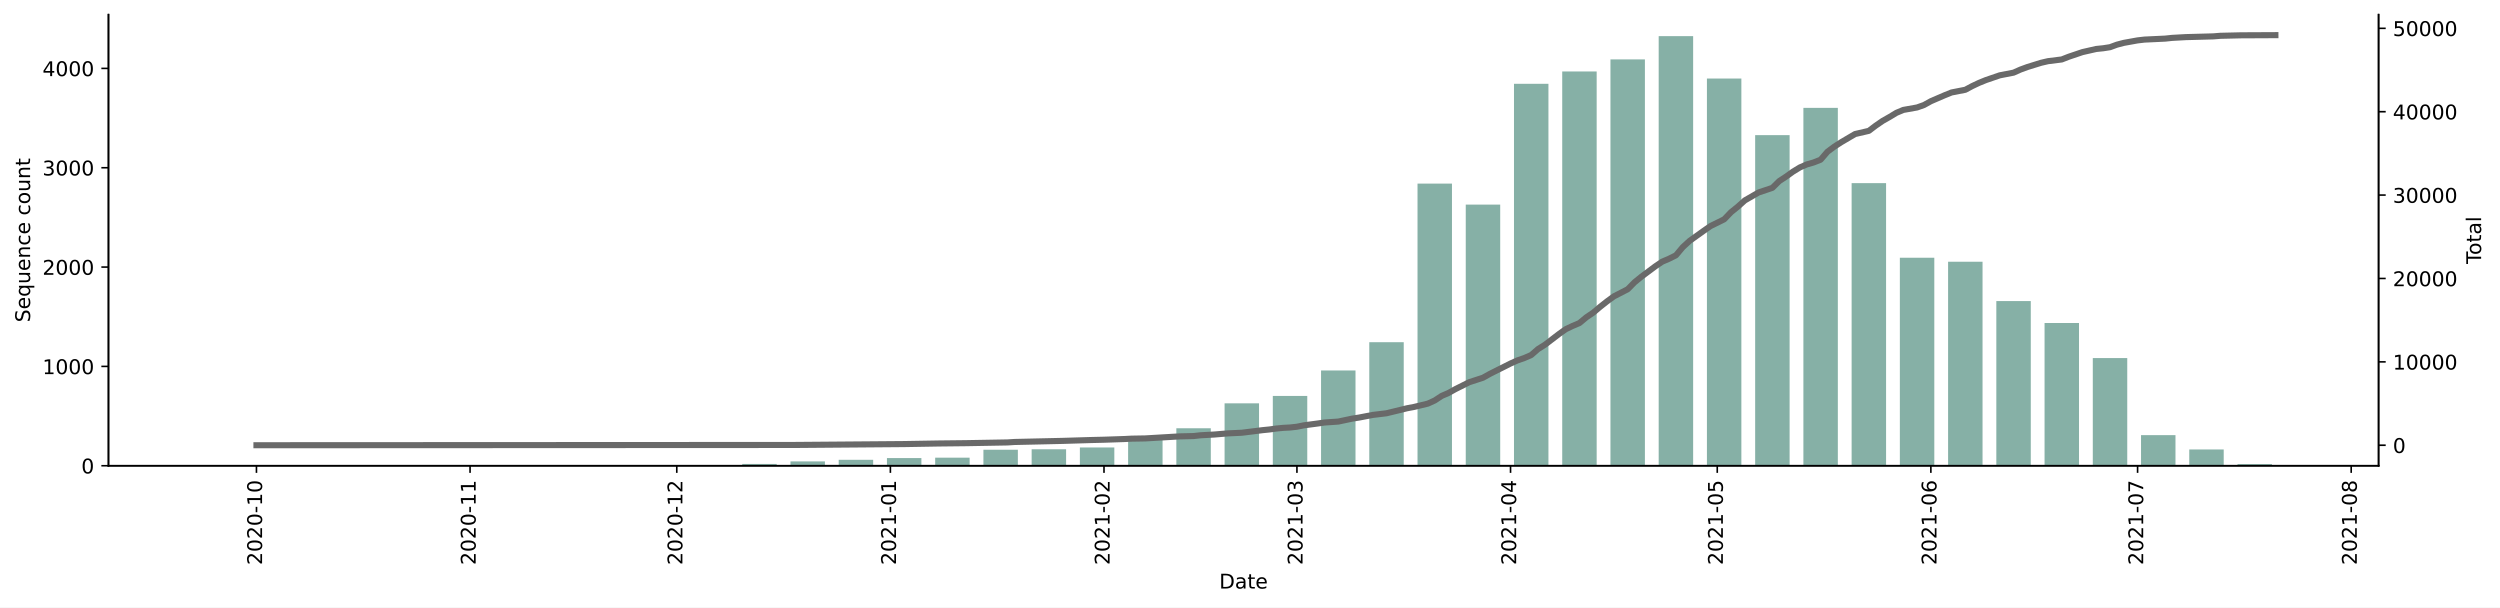
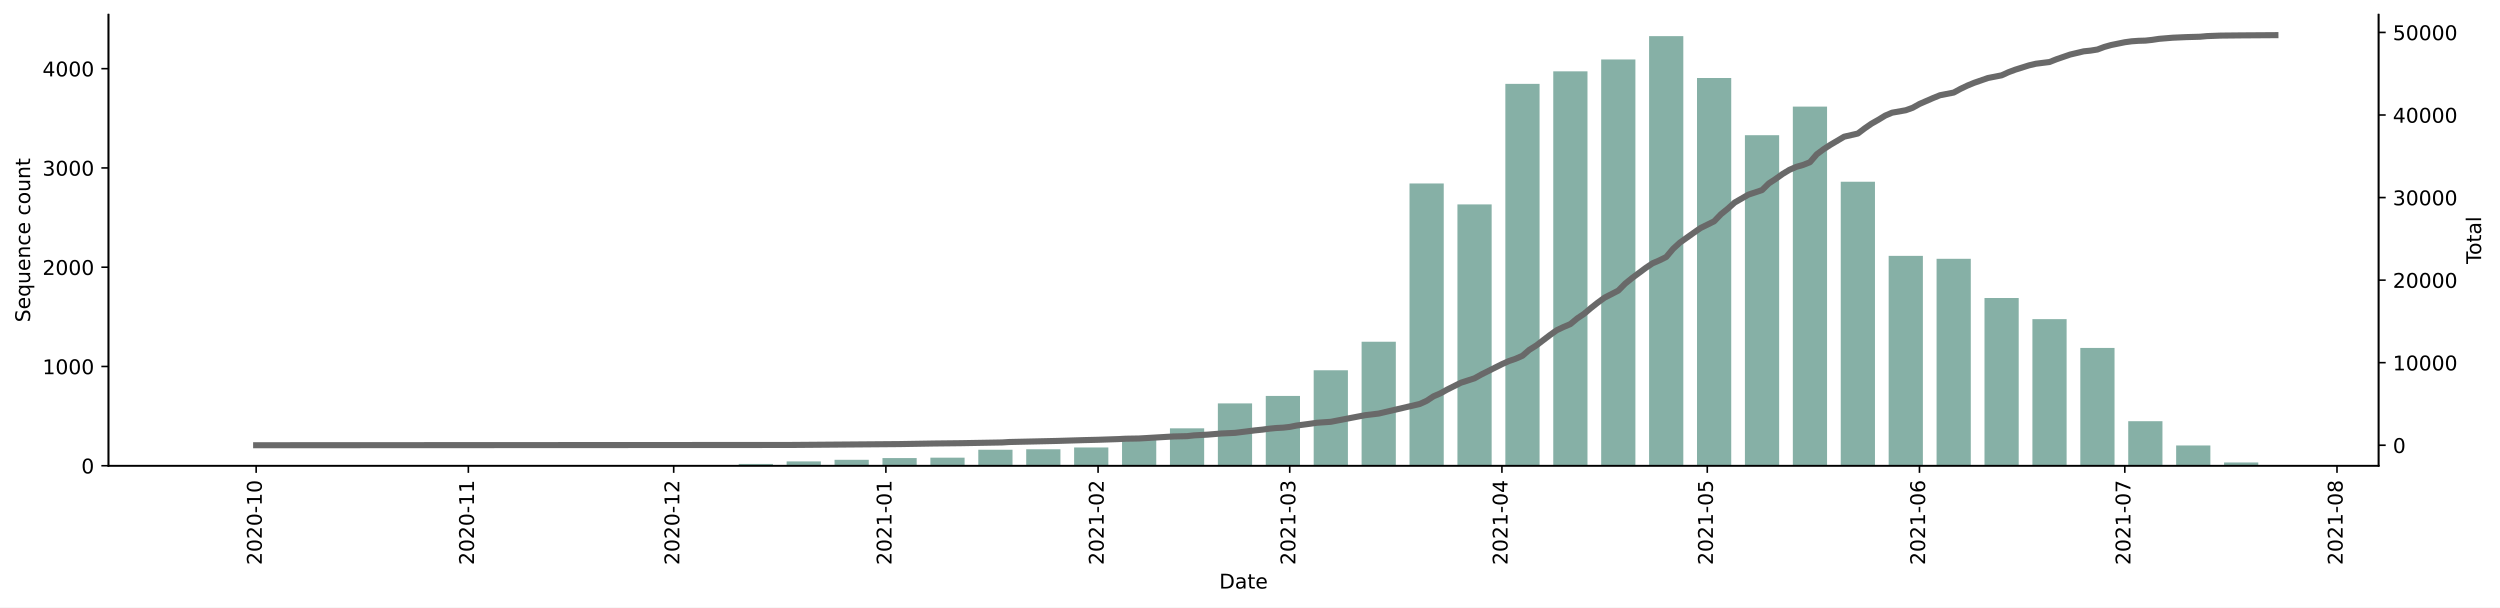
<svg xmlns="http://www.w3.org/2000/svg" xmlns:xlink="http://www.w3.org/1999/xlink" height="298.621pt" version="1.1" viewBox="0 0 1229.019 298.621" width="1229.019pt">
  <defs>
    <style type="text/css">*{stroke-linecap:butt;stroke-linejoin:round;}</style>
  </defs>
  <g id="figure_1">
    <g id="patch_1">
      <path d="M 0 298.621  L 1229.019 298.621  L 1229.019 0  L 0 0  z " style="fill:#ffffff;" />
    </g>
    <g id="axes_1">
      <g id="patch_2">
        <path d="M 53.328 228.96  L 1169.328 228.96  L 1169.328 7.2  L 53.328 7.2  z " style="fill:#ffffff;" />
      </g>
      <g id="patch_3">
-         <path clip-path="url(#p0f9d64825a)" d="M 104.055 228.96  L 120.993 228.96  L 120.993 228.911  L 104.055 228.911  z " style="fill:#86b0a6;" />
+         <path clip-path="url(#p7d9b473096)" d="M 104.055 228.96  L 120.88 228.96  L 120.88 228.911  L 104.055 228.911  z " style="fill:#86b0a6;" />
      </g>
      <g id="patch_4">
-         <path clip-path="url(#p0f9d64825a)" d="M 198.904 228.96  L 215.842 228.96  L 215.842 228.862  L 198.904 228.862  z " style="fill:#86b0a6;" />
+         <path clip-path="url(#p7d9b473096)" d="M 198.275 228.96  L 215.1 228.96  L 215.1 228.862  L 198.275 228.862  z " style="fill:#86b0a6;" />
      </g>
      <g id="patch_5">
-         <path clip-path="url(#p0f9d64825a)" d="M 222.617 228.96  L 239.554 228.96  L 239.554 228.911  L 222.617 228.911  z " style="fill:#86b0a6;" />
+         <path clip-path="url(#p7d9b473096)" d="M 221.83 228.96  L 238.655 228.96  L 238.655 228.911  L 221.83 228.911  z " style="fill:#86b0a6;" />
      </g>
      <g id="patch_6">
-         <path clip-path="url(#p0f9d64825a)" d="M 270.041 228.96  L 286.978 228.96  L 286.978 228.814  L 270.041 228.814  z " style="fill:#86b0a6;" />
+         <path clip-path="url(#p7d9b473096)" d="M 268.94 228.96  L 285.765 228.96  L 285.765 228.814  L 268.94 228.814  z " style="fill:#86b0a6;" />
      </g>
      <g id="patch_7">
-         <path clip-path="url(#p0f9d64825a)" d="M 293.753 228.96  L 310.691 228.96  L 310.691 228.911  L 293.753 228.911  z " style="fill:#86b0a6;" />
+         <path clip-path="url(#p7d9b473096)" d="M 292.495 228.96  L 309.32 228.96  L 309.32 228.911  L 292.495 228.911  z " style="fill:#86b0a6;" />
      </g>
      <g id="patch_8">
-         <path clip-path="url(#p0f9d64825a)" d="M 317.466 228.96  L 334.403 228.96  L 334.403 228.765  L 317.466 228.765  z " style="fill:#86b0a6;" />
+         <path clip-path="url(#p7d9b473096)" d="M 316.05 228.96  L 332.875 228.96  L 332.875 228.765  L 316.05 228.765  z " style="fill:#86b0a6;" />
      </g>
      <g id="patch_9">
-         <path clip-path="url(#p0f9d64825a)" d="M 341.178 228.96  L 358.115 228.96  L 358.115 228.814  L 341.178 228.814  z " style="fill:#86b0a6;" />
+         <path clip-path="url(#p7d9b473096)" d="M 339.605 228.96  L 356.43 228.96  L 356.43 228.814  L 339.605 228.814  z " style="fill:#86b0a6;" />
      </g>
      <g id="patch_10">
-         <path clip-path="url(#p0f9d64825a)" d="M 364.89 228.96  L 381.827 228.96  L 381.827 228.081  L 364.89 228.081  z " style="fill:#86b0a6;" />
+         <path clip-path="url(#p7d9b473096)" d="M 363.16 228.96  L 379.985 228.96  L 379.985 228.082  L 363.16 228.082  z " style="fill:#86b0a6;" />
      </g>
      <g id="patch_11">
-         <path clip-path="url(#p0f9d64825a)" d="M 388.602 228.96  L 405.54 228.96  L 405.54 226.811  L 388.602 226.811  z " style="fill:#86b0a6;" />
+         <path clip-path="url(#p7d9b473096)" d="M 386.715 228.96  L 403.54 228.96  L 403.54 226.813  L 386.715 226.813  z " style="fill:#86b0a6;" />
      </g>
      <g id="patch_12">
-         <path clip-path="url(#p0f9d64825a)" d="M 412.315 228.96  L 429.252 228.96  L 429.252 226.03  L 412.315 226.03  z " style="fill:#86b0a6;" />
+         <path clip-path="url(#p7d9b473096)" d="M 410.27 228.96  L 427.095 228.96  L 427.095 226.032  L 410.27 226.032  z " style="fill:#86b0a6;" />
      </g>
      <g id="patch_13">
-         <path clip-path="url(#p0f9d64825a)" d="M 436.027 228.96  L 452.964 228.96  L 452.964 225.2  L 436.027 225.2  z " style="fill:#86b0a6;" />
+         <path clip-path="url(#p7d9b473096)" d="M 433.825 228.96  L 450.65 228.96  L 450.65 225.203  L 433.825 225.203  z " style="fill:#86b0a6;" />
      </g>
      <g id="patch_14">
-         <path clip-path="url(#p0f9d64825a)" d="M 459.739 228.96  L 476.676 228.96  L 476.676 225.005  L 459.739 225.005  z " style="fill:#86b0a6;" />
+         <path clip-path="url(#p7d9b473096)" d="M 457.38 228.96  L 474.205 228.96  L 474.205 225.007  L 457.38 225.007  z " style="fill:#86b0a6;" />
      </g>
      <g id="patch_15">
-         <path clip-path="url(#p0f9d64825a)" d="M 483.451 228.96  L 500.389 228.96  L 500.389 221.098  L 483.451 221.098  z " style="fill:#86b0a6;" />
+         <path clip-path="url(#p7d9b473096)" d="M 480.935 228.96  L 497.76 228.96  L 497.76 221.103  L 480.935 221.103  z " style="fill:#86b0a6;" />
      </g>
      <g id="patch_16">
-         <path clip-path="url(#p0f9d64825a)" d="M 507.164 228.96  L 524.101 228.96  L 524.101 220.854  L 507.164 220.854  z " style="fill:#86b0a6;" />
+         <path clip-path="url(#p7d9b473096)" d="M 504.49 228.96  L 521.315 228.96  L 521.315 220.859  L 504.49 220.859  z " style="fill:#86b0a6;" />
      </g>
      <g id="patch_17">
-         <path clip-path="url(#p0f9d64825a)" d="M 530.876 228.96  L 547.813 228.96  L 547.813 219.975  L 530.876 219.975  z " style="fill:#86b0a6;" />
+         <path clip-path="url(#p7d9b473096)" d="M 528.045 228.96  L 544.87 228.96  L 544.87 219.981  L 528.045 219.981  z " style="fill:#86b0a6;" />
      </g>
      <g id="patch_18">
-         <path clip-path="url(#p0f9d64825a)" d="M 554.588 228.96  L 571.525 228.96  L 571.525 215.58  L 554.588 215.58  z " style="fill:#86b0a6;" />
+         <path clip-path="url(#p7d9b473096)" d="M 551.599 228.96  L 568.424 228.96  L 568.424 215.589  L 551.599 215.589  z " style="fill:#86b0a6;" />
      </g>
      <g id="patch_19">
-         <path clip-path="url(#p0f9d64825a)" d="M 578.3 228.96  L 595.238 228.96  L 595.238 210.55  L 578.3 210.55  z " style="fill:#86b0a6;" />
+         <path clip-path="url(#p7d9b473096)" d="M 575.154 228.96  L 591.979 228.96  L 591.979 210.563  L 575.154 210.563  z " style="fill:#86b0a6;" />
      </g>
      <g id="patch_20">
-         <path clip-path="url(#p0f9d64825a)" d="M 602.013 228.96  L 618.95 228.96  L 618.95 198.293  L 602.013 198.293  z " style="fill:#86b0a6;" />
+         <path clip-path="url(#p7d9b473096)" d="M 598.709 228.96  L 615.534 228.96  L 615.534 198.315  L 598.709 198.315  z " style="fill:#86b0a6;" />
      </g>
      <g id="patch_21">
-         <path clip-path="url(#p0f9d64825a)" d="M 625.725 228.96  L 642.662 228.96  L 642.662 194.631  L 625.725 194.631  z " style="fill:#86b0a6;" />
+         <path clip-path="url(#p7d9b473096)" d="M 622.264 228.96  L 639.089 228.96  L 639.089 194.655  L 622.264 194.655  z " style="fill:#86b0a6;" />
      </g>
      <g id="patch_22">
-         <path clip-path="url(#p0f9d64825a)" d="M 649.437 228.96  L 666.374 228.96  L 666.374 182.13  L 649.437 182.13  z " style="fill:#86b0a6;" />
+         <path clip-path="url(#p7d9b473096)" d="M 645.819 228.96  L 662.644 228.96  L 662.644 182.016  L 645.819 182.016  z " style="fill:#86b0a6;" />
      </g>
      <g id="patch_23">
-         <path clip-path="url(#p0f9d64825a)" d="M 673.149 228.96  L 690.087 228.96  L 690.087 168.213  L 673.149 168.213  z " style="fill:#86b0a6;" />
+         <path clip-path="url(#p7d9b473096)" d="M 669.374 228.96  L 686.199 228.96  L 686.199 168.011  L 669.374 168.011  z " style="fill:#86b0a6;" />
      </g>
      <g id="patch_24">
-         <path clip-path="url(#p0f9d64825a)" d="M 696.862 228.96  L 713.799 228.96  L 713.799 90.276  L 696.862 90.276  z " style="fill:#86b0a6;" />
+         <path clip-path="url(#p7d9b473096)" d="M 692.929 228.96  L 709.754 228.96  L 709.754 90.177  L 692.929 90.177  z " style="fill:#86b0a6;" />
      </g>
      <g id="patch_25">
-         <path clip-path="url(#p0f9d64825a)" d="M 720.574 228.96  L 737.511 228.96  L 737.511 100.58  L 720.574 100.58  z " style="fill:#86b0a6;" />
+         <path clip-path="url(#p7d9b473096)" d="M 716.484 228.96  L 733.309 228.96  L 733.309 100.473  L 716.484 100.473  z " style="fill:#86b0a6;" />
      </g>
      <g id="patch_26">
-         <path clip-path="url(#p0f9d64825a)" d="M 744.286 228.96  L 761.223 228.96  L 761.223 41.2  L 744.286 41.2  z " style="fill:#86b0a6;" />
+         <path clip-path="url(#p7d9b473096)" d="M 740.039 228.96  L 756.864 228.96  L 756.864 41.232  L 740.039 41.232  z " style="fill:#86b0a6;" />
      </g>
      <g id="patch_27">
-         <path clip-path="url(#p0f9d64825a)" d="M 767.998 228.96  L 784.936 228.96  L 784.936 35.144  L 767.998 35.144  z " style="fill:#86b0a6;" />
+         <path clip-path="url(#p7d9b473096)" d="M 763.594 228.96  L 780.419 228.96  L 780.419 35.083  L 763.594 35.083  z " style="fill:#86b0a6;" />
      </g>
      <g id="patch_28">
-         <path clip-path="url(#p0f9d64825a)" d="M 791.711 228.96  L 808.648 228.96  L 808.648 29.187  L 791.711 29.187  z " style="fill:#86b0a6;" />
+         <path clip-path="url(#p7d9b473096)" d="M 787.149 228.96  L 803.974 228.96  L 803.974 29.228  L 787.149 29.228  z " style="fill:#86b0a6;" />
      </g>
      <g id="patch_29">
-         <path clip-path="url(#p0f9d64825a)" d="M 815.423 228.96  L 832.36 228.96  L 832.36 17.76  L 815.423 17.76  z " style="fill:#86b0a6;" />
+         <path clip-path="url(#p7d9b473096)" d="M 810.704 228.96  L 827.529 228.96  L 827.529 17.76  L 810.704 17.76  z " style="fill:#86b0a6;" />
      </g>
      <g id="patch_30">
-         <path clip-path="url(#p0f9d64825a)" d="M 839.135 228.96  L 856.072 228.96  L 856.072 38.611  L 839.135 38.611  z " style="fill:#86b0a6;" />
+         <path clip-path="url(#p7d9b473096)" d="M 834.259 228.96  L 851.084 228.96  L 851.084 38.353  L 834.259 38.353  z " style="fill:#86b0a6;" />
      </g>
      <g id="patch_31">
-         <path clip-path="url(#p0f9d64825a)" d="M 862.847 228.96  L 879.785 228.96  L 879.785 66.446  L 862.847 66.446  z " style="fill:#86b0a6;" />
+         <path clip-path="url(#p7d9b473096)" d="M 857.814 228.96  L 874.639 228.96  L 874.639 66.461  L 857.814 66.461  z " style="fill:#86b0a6;" />
      </g>
      <g id="patch_32">
-         <path clip-path="url(#p0f9d64825a)" d="M 886.56 228.96  L 903.497 228.96  L 903.497 53.017  L 886.56 53.017  z " style="fill:#86b0a6;" />
+         <path clip-path="url(#p7d9b473096)" d="M 881.369 228.96  L 898.194 228.96  L 898.194 52.407  L 881.369 52.407  z " style="fill:#86b0a6;" />
      </g>
      <g id="patch_33">
-         <path clip-path="url(#p0f9d64825a)" d="M 910.272 228.96  L 927.209 228.96  L 927.209 90.032  L 910.272 90.032  z " style="fill:#86b0a6;" />
+         <path clip-path="url(#p7d9b473096)" d="M 904.924 228.96  L 921.749 228.96  L 921.749 89.347  L 904.924 89.347  z " style="fill:#86b0a6;" />
      </g>
      <g id="patch_34">
-         <path clip-path="url(#p0f9d64825a)" d="M 933.984 228.96  L 950.921 228.96  L 950.921 126.705  L 933.984 126.705  z " style="fill:#86b0a6;" />
+         <path clip-path="url(#p7d9b473096)" d="M 928.479 228.96  L 945.304 228.96  L 945.304 125.8  L 928.479 125.8  z " style="fill:#86b0a6;" />
      </g>
      <g id="patch_35">
-         <path clip-path="url(#p0f9d64825a)" d="M 957.696 228.96  L 974.634 228.96  L 974.634 128.658  L 957.696 128.658  z " style="fill:#86b0a6;" />
+         <path clip-path="url(#p7d9b473096)" d="M 952.034 228.96  L 968.859 228.96  L 968.859 127.215  L 952.034 127.215  z " style="fill:#86b0a6;" />
      </g>
      <g id="patch_36">
-         <path clip-path="url(#p0f9d64825a)" d="M 981.409 228.96  L 998.346 228.96  L 998.346 147.996  L 981.409 147.996  z " style="fill:#86b0a6;" />
+         <path clip-path="url(#p7d9b473096)" d="M 975.589 228.96  L 992.414 228.96  L 992.414 146.49  L 975.589 146.49  z " style="fill:#86b0a6;" />
      </g>
      <g id="patch_37">
-         <path clip-path="url(#p0f9d64825a)" d="M 1005.121 228.96  L 1022.058 228.96  L 1022.058 158.788  L 1005.121 158.788  z " style="fill:#86b0a6;" />
+         <path clip-path="url(#p7d9b473096)" d="M 999.144 228.96  L 1015.969 228.96  L 1015.969 156.885  L 999.144 156.885  z " style="fill:#86b0a6;" />
      </g>
      <g id="patch_38">
-         <path clip-path="url(#p0f9d64825a)" d="M 1028.833 228.96  L 1045.77 228.96  L 1045.77 176.026  L 1028.833 176.026  z " style="fill:#86b0a6;" />
+         <path clip-path="url(#p7d9b473096)" d="M 1022.699 228.96  L 1039.524 228.96  L 1039.524 171.036  L 1022.699 171.036  z " style="fill:#86b0a6;" />
      </g>
      <g id="patch_39">
-         <path clip-path="url(#p0f9d64825a)" d="M 1052.545 228.96  L 1069.483 228.96  L 1069.483 213.92  L 1052.545 213.92  z " style="fill:#86b0a6;" />
+         <path clip-path="url(#p7d9b473096)" d="M 1046.253 228.96  L 1063.078 228.96  L 1063.078 207.049  L 1046.253 207.049  z " style="fill:#86b0a6;" />
      </g>
      <g id="patch_40">
-         <path clip-path="url(#p0f9d64825a)" d="M 1076.258 228.96  L 1093.195 228.96  L 1093.195 220.951  L 1076.258 220.951  z " style="fill:#86b0a6;" />
+         <path clip-path="url(#p7d9b473096)" d="M 1069.808 228.96  L 1086.633 228.96  L 1086.633 219.005  L 1069.808 219.005  z " style="fill:#86b0a6;" />
      </g>
      <g id="patch_41">
-         <path clip-path="url(#p0f9d64825a)" d="M 1099.97 228.96  L 1116.907 228.96  L 1116.907 228.13  L 1099.97 228.13  z " style="fill:#86b0a6;" />
+         <path clip-path="url(#p7d9b473096)" d="M 1093.363 228.96  L 1110.188 228.96  L 1110.188 227.35  L 1093.363 227.35  z " style="fill:#86b0a6;" />
      </g>
      <g id="matplotlib.axis_1">
        <g id="xtick_1">
          <g id="line2d_1">
            <defs>
-               <path d="M 0 0  L 0 3.5  " id="m94cc497274" style="stroke:#000000;stroke-width:0.8;" />
+               <path d="M 0 0  L 0 3.5  " id="mad38d7b1ae" style="stroke:#000000;stroke-width:0.8;" />
            </defs>
            <g>
-               <use style="stroke:#000000;stroke-width:0.8;" x="126.074" xlink:href="#m94cc497274" y="228.96" />
+               <use style="stroke:#000000;stroke-width:0.8;" x="125.928" xlink:href="#mad38d7b1ae" y="228.96" />
            </g>
          </g>
          <g id="text_1">
-             <g transform="translate(128.8333 277.7428)rotate(-90)scale(0.1 -0.1)">
+             <g transform="translate(128.6872 277.7428)rotate(-90)scale(0.1 -0.1)">
              <defs>
                <path d="M 1228 531  L 3431 531  L 3431 0  L 469 0  L 469 531  Q 828 903 1448 1529  Q 2069 2156 2228 2338  Q 2531 2678 2651 2914  Q 2772 3150 2772 3378  Q 2772 3750 2511 3984  Q 2250 4219 1831 4219  Q 1534 4219 1204 4116  Q 875 4013 500 3803  L 500 4441  Q 881 4594 1212 4672  Q 1544 4750 1819 4750  Q 2544 4750 2975 4387  Q 3406 4025 3406 3419  Q 3406 3131 3298 2873  Q 3191 2616 2906 2266  Q 2828 2175 2409 1742  Q 1991 1309 1228 531  z " id="DejaVuSans-32" transform="scale(0.015625)" />
                <path d="M 2034 4250  Q 1547 4250 1301 3770  Q 1056 3291 1056 2328  Q 1056 1369 1301 889  Q 1547 409 2034 409  Q 2525 409 2770 889  Q 3016 1369 3016 2328  Q 3016 3291 2770 3770  Q 2525 4250 2034 4250  z M 2034 4750  Q 2819 4750 3233 4129  Q 3647 3509 3647 2328  Q 3647 1150 3233 529  Q 2819 -91 2034 -91  Q 1250 -91 836 529  Q 422 1150 422 2328  Q 422 3509 836 4129  Q 1250 4750 2034 4750  z " id="DejaVuSans-30" transform="scale(0.015625)" />
                <path d="M 313 2009  L 1997 2009  L 1997 1497  L 313 1497  L 313 2009  z " id="DejaVuSans-2d" transform="scale(0.015625)" />
                <path d="M 794 531  L 1825 531  L 1825 4091  L 703 3866  L 703 4441  L 1819 4666  L 2450 4666  L 2450 531  L 3481 531  L 3481 0  L 794 0  L 794 531  z " id="DejaVuSans-31" transform="scale(0.015625)" />
              </defs>
              <use xlink:href="#DejaVuSans-32" />
              <use x="63.623" xlink:href="#DejaVuSans-30" />
              <use x="127.246" xlink:href="#DejaVuSans-32" />
              <use x="190.869" xlink:href="#DejaVuSans-30" />
              <use x="254.492" xlink:href="#DejaVuSans-2d" />
              <use x="290.576" xlink:href="#DejaVuSans-31" />
              <use x="354.199" xlink:href="#DejaVuSans-30" />
            </g>
          </g>
        </g>
        <g id="xtick_2">
          <g id="line2d_2">
            <g>
-               <use style="stroke:#000000;stroke-width:0.8;" x="231.085" xlink:href="#m94cc497274" y="228.96" />
+               <use style="stroke:#000000;stroke-width:0.8;" x="230.243" xlink:href="#mad38d7b1ae" y="228.96" />
            </g>
          </g>
          <g id="text_2">
-             <g transform="translate(233.8447 277.7428)rotate(-90)scale(0.1 -0.1)">
+             <g transform="translate(233.002 277.7428)rotate(-90)scale(0.1 -0.1)">
              <use xlink:href="#DejaVuSans-32" />
              <use x="63.623" xlink:href="#DejaVuSans-30" />
              <use x="127.246" xlink:href="#DejaVuSans-32" />
              <use x="190.869" xlink:href="#DejaVuSans-30" />
              <use x="254.492" xlink:href="#DejaVuSans-2d" />
              <use x="290.576" xlink:href="#DejaVuSans-31" />
              <use x="354.199" xlink:href="#DejaVuSans-31" />
            </g>
          </g>
        </g>
        <g id="xtick_3">
          <g id="line2d_3">
            <g>
-               <use style="stroke:#000000;stroke-width:0.8;" x="332.709" xlink:href="#m94cc497274" y="228.96" />
+               <use style="stroke:#000000;stroke-width:0.8;" x="331.192" xlink:href="#mad38d7b1ae" y="228.96" />
            </g>
          </g>
          <g id="text_3">
-             <g transform="translate(335.4686 277.7428)rotate(-90)scale(0.1 -0.1)">
+             <g transform="translate(333.9518 277.7428)rotate(-90)scale(0.1 -0.1)">
              <use xlink:href="#DejaVuSans-32" />
              <use x="63.623" xlink:href="#DejaVuSans-30" />
              <use x="127.246" xlink:href="#DejaVuSans-32" />
              <use x="190.869" xlink:href="#DejaVuSans-30" />
              <use x="254.492" xlink:href="#DejaVuSans-2d" />
              <use x="290.576" xlink:href="#DejaVuSans-31" />
              <use x="354.199" xlink:href="#DejaVuSans-32" />
            </g>
          </g>
        </g>
        <g id="xtick_4">
          <g id="line2d_4">
            <g>
-               <use style="stroke:#000000;stroke-width:0.8;" x="437.721" xlink:href="#m94cc497274" y="228.96" />
+               <use style="stroke:#000000;stroke-width:0.8;" x="435.507" xlink:href="#mad38d7b1ae" y="228.96" />
            </g>
          </g>
          <g id="text_4">
-             <g transform="translate(440.48 277.7428)rotate(-90)scale(0.1 -0.1)">
+             <g transform="translate(438.2666 277.7428)rotate(-90)scale(0.1 -0.1)">
              <use xlink:href="#DejaVuSans-32" />
              <use x="63.623" xlink:href="#DejaVuSans-30" />
              <use x="127.246" xlink:href="#DejaVuSans-32" />
              <use x="190.869" xlink:href="#DejaVuSans-31" />
              <use x="254.492" xlink:href="#DejaVuSans-2d" />
              <use x="290.576" xlink:href="#DejaVuSans-30" />
              <use x="354.199" xlink:href="#DejaVuSans-31" />
            </g>
          </g>
        </g>
        <g id="xtick_5">
          <g id="line2d_5">
            <g>
-               <use style="stroke:#000000;stroke-width:0.8;" x="542.732" xlink:href="#m94cc497274" y="228.96" />
+               <use style="stroke:#000000;stroke-width:0.8;" x="539.822" xlink:href="#mad38d7b1ae" y="228.96" />
            </g>
          </g>
          <g id="text_5">
-             <g transform="translate(545.4914 277.7428)rotate(-90)scale(0.1 -0.1)">
+             <g transform="translate(542.5814 277.7428)rotate(-90)scale(0.1 -0.1)">
              <use xlink:href="#DejaVuSans-32" />
              <use x="63.623" xlink:href="#DejaVuSans-30" />
              <use x="127.246" xlink:href="#DejaVuSans-32" />
              <use x="190.869" xlink:href="#DejaVuSans-31" />
              <use x="254.492" xlink:href="#DejaVuSans-2d" />
              <use x="290.576" xlink:href="#DejaVuSans-30" />
              <use x="354.199" xlink:href="#DejaVuSans-32" />
            </g>
          </g>
        </g>
        <g id="xtick_6">
          <g id="line2d_6">
            <g>
-               <use style="stroke:#000000;stroke-width:0.8;" x="637.581" xlink:href="#m94cc497274" y="228.96" />
+               <use style="stroke:#000000;stroke-width:0.8;" x="634.042" xlink:href="#mad38d7b1ae" y="228.96" />
            </g>
          </g>
          <g id="text_6">
-             <g transform="translate(640.3403 277.7428)rotate(-90)scale(0.1 -0.1)">
+             <g transform="translate(636.8012 277.7428)rotate(-90)scale(0.1 -0.1)">
              <defs>
                <path d="M 2597 2516  Q 3050 2419 3304 2112  Q 3559 1806 3559 1356  Q 3559 666 3084 287  Q 2609 -91 1734 -91  Q 1441 -91 1130 -33  Q 819 25 488 141  L 488 750  Q 750 597 1062 519  Q 1375 441 1716 441  Q 2309 441 2620 675  Q 2931 909 2931 1356  Q 2931 1769 2642 2001  Q 2353 2234 1838 2234  L 1294 2234  L 1294 2753  L 1863 2753  Q 2328 2753 2575 2939  Q 2822 3125 2822 3475  Q 2822 3834 2567 4026  Q 2313 4219 1838 4219  Q 1578 4219 1281 4162  Q 984 4106 628 3988  L 628 4550  Q 988 4650 1302 4700  Q 1616 4750 1894 4750  Q 2613 4750 3031 4423  Q 3450 4097 3450 3541  Q 3450 3153 3228 2886  Q 3006 2619 2597 2516  z " id="DejaVuSans-33" transform="scale(0.015625)" />
              </defs>
              <use xlink:href="#DejaVuSans-32" />
              <use x="63.623" xlink:href="#DejaVuSans-30" />
              <use x="127.246" xlink:href="#DejaVuSans-32" />
              <use x="190.869" xlink:href="#DejaVuSans-31" />
              <use x="254.492" xlink:href="#DejaVuSans-2d" />
              <use x="290.576" xlink:href="#DejaVuSans-30" />
              <use x="354.199" xlink:href="#DejaVuSans-33" />
            </g>
          </g>
        </g>
        <g id="xtick_7">
          <g id="line2d_7">
            <g>
-               <use style="stroke:#000000;stroke-width:0.8;" x="742.592" xlink:href="#m94cc497274" y="228.96" />
+               <use style="stroke:#000000;stroke-width:0.8;" x="738.357" xlink:href="#mad38d7b1ae" y="228.96" />
            </g>
          </g>
          <g id="text_7">
-             <g transform="translate(745.3517 277.7428)rotate(-90)scale(0.1 -0.1)">
+             <g transform="translate(741.116 277.7428)rotate(-90)scale(0.1 -0.1)">
              <defs>
                <path d="M 2419 4116  L 825 1625  L 2419 1625  L 2419 4116  z M 2253 4666  L 3047 4666  L 3047 1625  L 3713 1625  L 3713 1100  L 3047 1100  L 3047 0  L 2419 0  L 2419 1100  L 313 1100  L 313 1709  L 2253 4666  z " id="DejaVuSans-34" transform="scale(0.015625)" />
              </defs>
              <use xlink:href="#DejaVuSans-32" />
              <use x="63.623" xlink:href="#DejaVuSans-30" />
              <use x="127.246" xlink:href="#DejaVuSans-32" />
              <use x="190.869" xlink:href="#DejaVuSans-31" />
              <use x="254.492" xlink:href="#DejaVuSans-2d" />
              <use x="290.576" xlink:href="#DejaVuSans-30" />
              <use x="354.199" xlink:href="#DejaVuSans-34" />
            </g>
          </g>
        </g>
        <g id="xtick_8">
          <g id="line2d_8">
            <g>
-               <use style="stroke:#000000;stroke-width:0.8;" x="844.216" xlink:href="#m94cc497274" y="228.96" />
+               <use style="stroke:#000000;stroke-width:0.8;" x="839.306" xlink:href="#mad38d7b1ae" y="228.96" />
            </g>
          </g>
          <g id="text_8">
-             <g transform="translate(846.9756 277.7428)rotate(-90)scale(0.1 -0.1)">
+             <g transform="translate(842.0658 277.7428)rotate(-90)scale(0.1 -0.1)">
              <defs>
                <path d="M 691 4666  L 3169 4666  L 3169 4134  L 1269 4134  L 1269 2991  Q 1406 3038 1543 3061  Q 1681 3084 1819 3084  Q 2600 3084 3056 2656  Q 3513 2228 3513 1497  Q 3513 744 3044 326  Q 2575 -91 1722 -91  Q 1428 -91 1123 -41  Q 819 9 494 109  L 494 744  Q 775 591 1075 516  Q 1375 441 1709 441  Q 2250 441 2565 725  Q 2881 1009 2881 1497  Q 2881 1984 2565 2268  Q 2250 2553 1709 2553  Q 1456 2553 1204 2497  Q 953 2441 691 2322  L 691 4666  z " id="DejaVuSans-35" transform="scale(0.015625)" />
              </defs>
              <use xlink:href="#DejaVuSans-32" />
              <use x="63.623" xlink:href="#DejaVuSans-30" />
              <use x="127.246" xlink:href="#DejaVuSans-32" />
              <use x="190.869" xlink:href="#DejaVuSans-31" />
              <use x="254.492" xlink:href="#DejaVuSans-2d" />
              <use x="290.576" xlink:href="#DejaVuSans-30" />
              <use x="354.199" xlink:href="#DejaVuSans-35" />
            </g>
          </g>
        </g>
        <g id="xtick_9">
          <g id="line2d_9">
            <g>
-               <use style="stroke:#000000;stroke-width:0.8;" x="949.228" xlink:href="#m94cc497274" y="228.96" />
+               <use style="stroke:#000000;stroke-width:0.8;" x="943.621" xlink:href="#mad38d7b1ae" y="228.96" />
            </g>
          </g>
          <g id="text_9">
-             <g transform="translate(951.987 277.7428)rotate(-90)scale(0.1 -0.1)">
+             <g transform="translate(946.3806 277.7428)rotate(-90)scale(0.1 -0.1)">
              <defs>
                <path d="M 2113 2584  Q 1688 2584 1439 2293  Q 1191 2003 1191 1497  Q 1191 994 1439 701  Q 1688 409 2113 409  Q 2538 409 2786 701  Q 3034 994 3034 1497  Q 3034 2003 2786 2293  Q 2538 2584 2113 2584  z M 3366 4563  L 3366 3988  Q 3128 4100 2886 4159  Q 2644 4219 2406 4219  Q 1781 4219 1451 3797  Q 1122 3375 1075 2522  Q 1259 2794 1537 2939  Q 1816 3084 2150 3084  Q 2853 3084 3261 2657  Q 3669 2231 3669 1497  Q 3669 778 3244 343  Q 2819 -91 2113 -91  Q 1303 -91 875 529  Q 447 1150 447 2328  Q 447 3434 972 4092  Q 1497 4750 2381 4750  Q 2619 4750 2861 4703  Q 3103 4656 3366 4563  z " id="DejaVuSans-36" transform="scale(0.015625)" />
              </defs>
              <use xlink:href="#DejaVuSans-32" />
              <use x="63.623" xlink:href="#DejaVuSans-30" />
              <use x="127.246" xlink:href="#DejaVuSans-32" />
              <use x="190.869" xlink:href="#DejaVuSans-31" />
              <use x="254.492" xlink:href="#DejaVuSans-2d" />
              <use x="290.576" xlink:href="#DejaVuSans-30" />
              <use x="354.199" xlink:href="#DejaVuSans-36" />
            </g>
          </g>
        </g>
        <g id="xtick_10">
          <g id="line2d_10">
            <g>
-               <use style="stroke:#000000;stroke-width:0.8;" x="1050.852" xlink:href="#m94cc497274" y="228.96" />
+               <use style="stroke:#000000;stroke-width:0.8;" x="1044.571" xlink:href="#mad38d7b1ae" y="228.96" />
            </g>
          </g>
          <g id="text_10">
-             <g transform="translate(1053.611 277.7428)rotate(-90)scale(0.1 -0.1)">
+             <g transform="translate(1047.33 277.7428)rotate(-90)scale(0.1 -0.1)">
              <defs>
                <path d="M 525 4666  L 3525 4666  L 3525 4397  L 1831 0  L 1172 0  L 2766 4134  L 525 4134  L 525 4666  z " id="DejaVuSans-37" transform="scale(0.015625)" />
              </defs>
              <use xlink:href="#DejaVuSans-32" />
              <use x="63.623" xlink:href="#DejaVuSans-30" />
              <use x="127.246" xlink:href="#DejaVuSans-32" />
              <use x="190.869" xlink:href="#DejaVuSans-31" />
              <use x="254.492" xlink:href="#DejaVuSans-2d" />
              <use x="290.576" xlink:href="#DejaVuSans-30" />
              <use x="354.199" xlink:href="#DejaVuSans-37" />
            </g>
          </g>
        </g>
        <g id="xtick_11">
          <g id="line2d_11">
            <g>
-               <use style="stroke:#000000;stroke-width:0.8;" x="1155.863" xlink:href="#m94cc497274" y="228.96" />
+               <use style="stroke:#000000;stroke-width:0.8;" x="1148.886" xlink:href="#mad38d7b1ae" y="228.96" />
            </g>
          </g>
          <g id="text_11">
-             <g transform="translate(1158.622 277.7428)rotate(-90)scale(0.1 -0.1)">
+             <g transform="translate(1151.645 277.7428)rotate(-90)scale(0.1 -0.1)">
              <defs>
                <path d="M 2034 2216  Q 1584 2216 1326 1975  Q 1069 1734 1069 1313  Q 1069 891 1326 650  Q 1584 409 2034 409  Q 2484 409 2743 651  Q 3003 894 3003 1313  Q 3003 1734 2745 1975  Q 2488 2216 2034 2216  z M 1403 2484  Q 997 2584 770 2862  Q 544 3141 544 3541  Q 544 4100 942 4425  Q 1341 4750 2034 4750  Q 2731 4750 3128 4425  Q 3525 4100 3525 3541  Q 3525 3141 3298 2862  Q 3072 2584 2669 2484  Q 3125 2378 3379 2068  Q 3634 1759 3634 1313  Q 3634 634 3220 271  Q 2806 -91 2034 -91  Q 1263 -91 848 271  Q 434 634 434 1313  Q 434 1759 690 2068  Q 947 2378 1403 2484  z M 1172 3481  Q 1172 3119 1398 2916  Q 1625 2713 2034 2713  Q 2441 2713 2670 2916  Q 2900 3119 2900 3481  Q 2900 3844 2670 4047  Q 2441 4250 2034 4250  Q 1625 4250 1398 4047  Q 1172 3844 1172 3481  z " id="DejaVuSans-38" transform="scale(0.015625)" />
              </defs>
              <use xlink:href="#DejaVuSans-32" />
              <use x="63.623" xlink:href="#DejaVuSans-30" />
              <use x="127.246" xlink:href="#DejaVuSans-32" />
              <use x="190.869" xlink:href="#DejaVuSans-31" />
              <use x="254.492" xlink:href="#DejaVuSans-2d" />
              <use x="290.576" xlink:href="#DejaVuSans-30" />
              <use x="354.199" xlink:href="#DejaVuSans-38" />
            </g>
          </g>
        </g>
        <g id="text_12">
          <g transform="translate(599.3773 289.3413)scale(0.1 -0.1)">
            <defs>
              <path d="M 1259 4147  L 1259 519  L 2022 519  Q 2988 519 3436 956  Q 3884 1394 3884 2338  Q 3884 3275 3436 3711  Q 2988 4147 2022 4147  L 1259 4147  z M 628 4666  L 1925 4666  Q 3281 4666 3915 4102  Q 4550 3538 4550 2338  Q 4550 1131 3912 565  Q 3275 0 1925 0  L 628 0  L 628 4666  z " id="DejaVuSans-44" transform="scale(0.015625)" />
              <path d="M 2194 1759  Q 1497 1759 1228 1600  Q 959 1441 959 1056  Q 959 750 1161 570  Q 1363 391 1709 391  Q 2188 391 2477 730  Q 2766 1069 2766 1631  L 2766 1759  L 2194 1759  z M 3341 1997  L 3341 0  L 2766 0  L 2766 531  Q 2569 213 2275 61  Q 1981 -91 1556 -91  Q 1019 -91 701 211  Q 384 513 384 1019  Q 384 1609 779 1909  Q 1175 2209 1959 2209  L 2766 2209  L 2766 2266  Q 2766 2663 2505 2880  Q 2244 3097 1772 3097  Q 1472 3097 1187 3025  Q 903 2953 641 2809  L 641 3341  Q 956 3463 1253 3523  Q 1550 3584 1831 3584  Q 2591 3584 2966 3190  Q 3341 2797 3341 1997  z " id="DejaVuSans-61" transform="scale(0.015625)" />
              <path d="M 1172 4494  L 1172 3500  L 2356 3500  L 2356 3053  L 1172 3053  L 1172 1153  Q 1172 725 1289 603  Q 1406 481 1766 481  L 2356 481  L 2356 0  L 1766 0  Q 1100 0 847 248  Q 594 497 594 1153  L 594 3053  L 172 3053  L 172 3500  L 594 3500  L 594 4494  L 1172 4494  z " id="DejaVuSans-74" transform="scale(0.015625)" />
              <path d="M 3597 1894  L 3597 1613  L 953 1613  Q 991 1019 1311 708  Q 1631 397 2203 397  Q 2534 397 2845 478  Q 3156 559 3463 722  L 3463 178  Q 3153 47 2828 -22  Q 2503 -91 2169 -91  Q 1331 -91 842 396  Q 353 884 353 1716  Q 353 2575 817 3079  Q 1281 3584 2069 3584  Q 2775 3584 3186 3129  Q 3597 2675 3597 1894  z M 3022 2063  Q 3016 2534 2758 2815  Q 2500 3097 2075 3097  Q 1594 3097 1305 2825  Q 1016 2553 972 2059  L 3022 2063  z " id="DejaVuSans-65" transform="scale(0.015625)" />
            </defs>
            <use xlink:href="#DejaVuSans-44" />
            <use x="77.002" xlink:href="#DejaVuSans-61" />
            <use x="138.281" xlink:href="#DejaVuSans-74" />
            <use x="177.49" xlink:href="#DejaVuSans-65" />
          </g>
        </g>
      </g>
      <g id="matplotlib.axis_2">
        <g id="ytick_1">
          <g id="line2d_12">
            <defs>
-               <path d="M 0 0  L -3.5 0  " id="mb7a6db9ff0" style="stroke:#000000;stroke-width:0.8;" />
+               <path d="M 0 0  L -3.5 0  " id="m211113f6e9" style="stroke:#000000;stroke-width:0.8;" />
            </defs>
            <g>
-               <use style="stroke:#000000;stroke-width:0.8;" x="53.328" xlink:href="#mb7a6db9ff0" y="228.96" />
+               <use style="stroke:#000000;stroke-width:0.8;" x="53.328" xlink:href="#m211113f6e9" y="228.96" />
            </g>
          </g>
          <g id="text_13">
            <g transform="translate(39.96563 232.7592)scale(0.1 -0.1)">
              <use xlink:href="#DejaVuSans-30" />
            </g>
          </g>
        </g>
        <g id="ytick_2">
          <g id="line2d_13">
            <g>
-               <use style="stroke:#000000;stroke-width:0.8;" x="53.328" xlink:href="#mb7a6db9ff0" y="180.128" />
+               <use style="stroke:#000000;stroke-width:0.8;" x="53.328" xlink:href="#m211113f6e9" y="180.161" />
            </g>
          </g>
          <g id="text_14">
-             <g transform="translate(20.87813 183.9268)scale(0.1 -0.1)">
+             <g transform="translate(20.87813 183.9607)scale(0.1 -0.1)">
              <use xlink:href="#DejaVuSans-31" />
              <use x="63.623" xlink:href="#DejaVuSans-30" />
              <use x="127.246" xlink:href="#DejaVuSans-30" />
              <use x="190.869" xlink:href="#DejaVuSans-30" />
            </g>
          </g>
        </g>
        <g id="ytick_3">
          <g id="line2d_14">
            <g>
-               <use style="stroke:#000000;stroke-width:0.8;" x="53.328" xlink:href="#mb7a6db9ff0" y="131.295" />
+               <use style="stroke:#000000;stroke-width:0.8;" x="53.328" xlink:href="#m211113f6e9" y="131.363" />
            </g>
          </g>
          <g id="text_15">
-             <g transform="translate(20.87813 135.0945)scale(0.1 -0.1)">
+             <g transform="translate(20.87813 135.1622)scale(0.1 -0.1)">
              <use xlink:href="#DejaVuSans-32" />
              <use x="63.623" xlink:href="#DejaVuSans-30" />
              <use x="127.246" xlink:href="#DejaVuSans-30" />
              <use x="190.869" xlink:href="#DejaVuSans-30" />
            </g>
          </g>
        </g>
        <g id="ytick_4">
          <g id="line2d_15">
            <g>
-               <use style="stroke:#000000;stroke-width:0.8;" x="53.328" xlink:href="#mb7a6db9ff0" y="82.463" />
+               <use style="stroke:#000000;stroke-width:0.8;" x="53.328" xlink:href="#m211113f6e9" y="82.564" />
            </g>
          </g>
          <g id="text_16">
-             <g transform="translate(20.87813 86.26211)scale(0.1 -0.1)">
+             <g transform="translate(20.87813 86.36365)scale(0.1 -0.1)">
              <use xlink:href="#DejaVuSans-33" />
              <use x="63.623" xlink:href="#DejaVuSans-30" />
              <use x="127.246" xlink:href="#DejaVuSans-30" />
              <use x="190.869" xlink:href="#DejaVuSans-30" />
            </g>
          </g>
        </g>
        <g id="ytick_5">
          <g id="line2d_16">
            <g>
-               <use style="stroke:#000000;stroke-width:0.8;" x="53.328" xlink:href="#mb7a6db9ff0" y="33.631" />
+               <use style="stroke:#000000;stroke-width:0.8;" x="53.328" xlink:href="#m211113f6e9" y="33.766" />
            </g>
          </g>
          <g id="text_17">
-             <g transform="translate(20.87813 37.42974)scale(0.1 -0.1)">
+             <g transform="translate(20.87813 37.56513)scale(0.1 -0.1)">
              <use xlink:href="#DejaVuSans-34" />
              <use x="63.623" xlink:href="#DejaVuSans-30" />
              <use x="127.246" xlink:href="#DejaVuSans-30" />
              <use x="190.869" xlink:href="#DejaVuSans-30" />
            </g>
          </g>
        </g>
        <g id="text_18">
          <g transform="translate(14.79844 158.4402)rotate(-90)scale(0.1 -0.1)">
            <defs>
              <path d="M 3425 4513  L 3425 3897  Q 3066 4069 2747 4153  Q 2428 4238 2131 4238  Q 1616 4238 1336 4038  Q 1056 3838 1056 3469  Q 1056 3159 1242 3001  Q 1428 2844 1947 2747  L 2328 2669  Q 3034 2534 3370 2195  Q 3706 1856 3706 1288  Q 3706 609 3251 259  Q 2797 -91 1919 -91  Q 1588 -91 1214 -16  Q 841 59 441 206  L 441 856  Q 825 641 1194 531  Q 1563 422 1919 422  Q 2459 422 2753 634  Q 3047 847 3047 1241  Q 3047 1584 2836 1778  Q 2625 1972 2144 2069  L 1759 2144  Q 1053 2284 737 2584  Q 422 2884 422 3419  Q 422 4038 858 4394  Q 1294 4750 2059 4750  Q 2388 4750 2728 4690  Q 3069 4631 3425 4513  z " id="DejaVuSans-53" transform="scale(0.015625)" />
              <path d="M 947 1747  Q 947 1113 1208 752  Q 1469 391 1925 391  Q 2381 391 2643 752  Q 2906 1113 2906 1747  Q 2906 2381 2643 2742  Q 2381 3103 1925 3103  Q 1469 3103 1208 2742  Q 947 2381 947 1747  z M 2906 525  Q 2725 213 2448 61  Q 2172 -91 1784 -91  Q 1150 -91 751 415  Q 353 922 353 1747  Q 353 2572 751 3078  Q 1150 3584 1784 3584  Q 2172 3584 2448 3432  Q 2725 3281 2906 2969  L 2906 3500  L 3481 3500  L 3481 -1331  L 2906 -1331  L 2906 525  z " id="DejaVuSans-71" transform="scale(0.015625)" />
              <path d="M 544 1381  L 544 3500  L 1119 3500  L 1119 1403  Q 1119 906 1312 657  Q 1506 409 1894 409  Q 2359 409 2629 706  Q 2900 1003 2900 1516  L 2900 3500  L 3475 3500  L 3475 0  L 2900 0  L 2900 538  Q 2691 219 2414 64  Q 2138 -91 1772 -91  Q 1169 -91 856 284  Q 544 659 544 1381  z M 1991 3584  L 1991 3584  z " id="DejaVuSans-75" transform="scale(0.015625)" />
              <path d="M 3513 2113  L 3513 0  L 2938 0  L 2938 2094  Q 2938 2591 2744 2837  Q 2550 3084 2163 3084  Q 1697 3084 1428 2787  Q 1159 2491 1159 1978  L 1159 0  L 581 0  L 581 3500  L 1159 3500  L 1159 2956  Q 1366 3272 1645 3428  Q 1925 3584 2291 3584  Q 2894 3584 3203 3211  Q 3513 2838 3513 2113  z " id="DejaVuSans-6e" transform="scale(0.015625)" />
              <path d="M 3122 3366  L 3122 2828  Q 2878 2963 2633 3030  Q 2388 3097 2138 3097  Q 1578 3097 1268 2742  Q 959 2388 959 1747  Q 959 1106 1268 751  Q 1578 397 2138 397  Q 2388 397 2633 464  Q 2878 531 3122 666  L 3122 134  Q 2881 22 2623 -34  Q 2366 -91 2075 -91  Q 1284 -91 818 406  Q 353 903 353 1747  Q 353 2603 823 3093  Q 1294 3584 2113 3584  Q 2378 3584 2631 3529  Q 2884 3475 3122 3366  z " id="DejaVuSans-63" transform="scale(0.015625)" />
              <path id="DejaVuSans-20" transform="scale(0.015625)" />
              <path d="M 1959 3097  Q 1497 3097 1228 2736  Q 959 2375 959 1747  Q 959 1119 1226 758  Q 1494 397 1959 397  Q 2419 397 2687 759  Q 2956 1122 2956 1747  Q 2956 2369 2687 2733  Q 2419 3097 1959 3097  z M 1959 3584  Q 2709 3584 3137 3096  Q 3566 2609 3566 1747  Q 3566 888 3137 398  Q 2709 -91 1959 -91  Q 1206 -91 779 398  Q 353 888 353 1747  Q 353 2609 779 3096  Q 1206 3584 1959 3584  z " id="DejaVuSans-6f" transform="scale(0.015625)" />
            </defs>
            <use xlink:href="#DejaVuSans-53" />
            <use x="63.477" xlink:href="#DejaVuSans-65" />
            <use x="125" xlink:href="#DejaVuSans-71" />
            <use x="188.477" xlink:href="#DejaVuSans-75" />
            <use x="251.855" xlink:href="#DejaVuSans-65" />
            <use x="313.379" xlink:href="#DejaVuSans-6e" />
            <use x="376.758" xlink:href="#DejaVuSans-63" />
            <use x="431.738" xlink:href="#DejaVuSans-65" />
            <use x="493.262" xlink:href="#DejaVuSans-20" />
            <use x="525.049" xlink:href="#DejaVuSans-63" />
            <use x="580.029" xlink:href="#DejaVuSans-6f" />
            <use x="641.211" xlink:href="#DejaVuSans-75" />
            <use x="704.59" xlink:href="#DejaVuSans-6e" />
            <use x="767.969" xlink:href="#DejaVuSans-74" />
          </g>
        </g>
      </g>
      <g id="patch_42">
        <path d="M 53.328 228.96  L 53.328 7.2  " style="fill:none;stroke:#000000;stroke-linecap:square;stroke-linejoin:miter;stroke-width:0.8;" />
      </g>
      <g id="patch_43">
        <path d="M 1169.328 228.96  L 1169.328 7.2  " style="fill:none;stroke:#000000;stroke-linecap:square;stroke-linejoin:miter;stroke-width:0.8;" />
      </g>
      <g id="patch_44">
        <path d="M 53.328 228.96  L 1169.328 228.96  " style="fill:none;stroke:#000000;stroke-linecap:square;stroke-linejoin:miter;stroke-width:0.8;" />
      </g>
    </g>
    <g id="axes_2">
      <g id="matplotlib.axis_3">
        <g id="ytick_6">
          <g id="line2d_17">
            <defs>
-               <path d="M 0 0  L 3.5 0  " id="m9a5a18ef28" style="stroke:#000000;stroke-width:0.8;" />
+               <path d="M 0 0  L 3.5 0  " id="m6a19982cce" style="stroke:#000000;stroke-width:0.8;" />
            </defs>
            <g>
-               <use style="stroke:#000000;stroke-width:0.8;" x="1169.328" xlink:href="#m9a5a18ef28" y="218.884" />
+               <use style="stroke:#000000;stroke-width:0.8;" x="1169.328" xlink:href="#m6a19982cce" y="218.884" />
            </g>
          </g>
          <g id="text_19">
            <g transform="translate(1176.328 222.6833)scale(0.1 -0.1)">
              <use xlink:href="#DejaVuSans-30" />
            </g>
          </g>
        </g>
        <g id="ytick_7">
          <g id="line2d_18">
            <g>
-               <use style="stroke:#000000;stroke-width:0.8;" x="1169.328" xlink:href="#m9a5a18ef28" y="177.891" />
+               <use style="stroke:#000000;stroke-width:0.8;" x="1169.328" xlink:href="#m6a19982cce" y="178.296" />
            </g>
          </g>
          <g id="text_20">
-             <g transform="translate(1176.328 181.6902)scale(0.1 -0.1)">
+             <g transform="translate(1176.328 182.0954)scale(0.1 -0.1)">
              <use xlink:href="#DejaVuSans-31" />
              <use x="63.623" xlink:href="#DejaVuSans-30" />
              <use x="127.246" xlink:href="#DejaVuSans-30" />
              <use x="190.869" xlink:href="#DejaVuSans-30" />
              <use x="254.492" xlink:href="#DejaVuSans-30" />
            </g>
          </g>
        </g>
        <g id="ytick_8">
          <g id="line2d_19">
            <g>
-               <use style="stroke:#000000;stroke-width:0.8;" x="1169.328" xlink:href="#m9a5a18ef28" y="136.898" />
+               <use style="stroke:#000000;stroke-width:0.8;" x="1169.328" xlink:href="#m6a19982cce" y="137.708" />
            </g>
          </g>
          <g id="text_21">
-             <g transform="translate(1176.328 140.6971)scale(0.1 -0.1)">
+             <g transform="translate(1176.328 141.5075)scale(0.1 -0.1)">
              <use xlink:href="#DejaVuSans-32" />
              <use x="63.623" xlink:href="#DejaVuSans-30" />
              <use x="127.246" xlink:href="#DejaVuSans-30" />
              <use x="190.869" xlink:href="#DejaVuSans-30" />
              <use x="254.492" xlink:href="#DejaVuSans-30" />
            </g>
          </g>
        </g>
        <g id="ytick_9">
          <g id="line2d_20">
            <g>
-               <use style="stroke:#000000;stroke-width:0.8;" x="1169.328" xlink:href="#m9a5a18ef28" y="95.905" />
+               <use style="stroke:#000000;stroke-width:0.8;" x="1169.328" xlink:href="#m6a19982cce" y="97.12" />
            </g>
          </g>
          <g id="text_22">
-             <g transform="translate(1176.328 99.704)scale(0.1 -0.1)">
+             <g transform="translate(1176.328 100.9196)scale(0.1 -0.1)">
              <use xlink:href="#DejaVuSans-33" />
              <use x="63.623" xlink:href="#DejaVuSans-30" />
              <use x="127.246" xlink:href="#DejaVuSans-30" />
              <use x="190.869" xlink:href="#DejaVuSans-30" />
              <use x="254.492" xlink:href="#DejaVuSans-30" />
            </g>
          </g>
        </g>
        <g id="ytick_10">
          <g id="line2d_21">
            <g>
-               <use style="stroke:#000000;stroke-width:0.8;" x="1169.328" xlink:href="#m9a5a18ef28" y="54.912" />
+               <use style="stroke:#000000;stroke-width:0.8;" x="1169.328" xlink:href="#m6a19982cce" y="56.533" />
            </g>
          </g>
          <g id="text_23">
-             <g transform="translate(1176.328 58.71089)scale(0.1 -0.1)">
+             <g transform="translate(1176.328 60.33176)scale(0.1 -0.1)">
              <use xlink:href="#DejaVuSans-34" />
              <use x="63.623" xlink:href="#DejaVuSans-30" />
              <use x="127.246" xlink:href="#DejaVuSans-30" />
              <use x="190.869" xlink:href="#DejaVuSans-30" />
              <use x="254.492" xlink:href="#DejaVuSans-30" />
            </g>
          </g>
        </g>
        <g id="ytick_11">
          <g id="line2d_22">
            <g>
-               <use style="stroke:#000000;stroke-width:0.8;" x="1169.328" xlink:href="#m9a5a18ef28" y="13.919" />
+               <use style="stroke:#000000;stroke-width:0.8;" x="1169.328" xlink:href="#m6a19982cce" y="15.945" />
            </g>
          </g>
          <g id="text_24">
-             <g transform="translate(1176.328 17.71778)scale(0.1 -0.1)">
+             <g transform="translate(1176.328 19.74388)scale(0.1 -0.1)">
              <use xlink:href="#DejaVuSans-35" />
              <use x="63.623" xlink:href="#DejaVuSans-30" />
              <use x="127.246" xlink:href="#DejaVuSans-30" />
              <use x="190.869" xlink:href="#DejaVuSans-30" />
              <use x="254.492" xlink:href="#DejaVuSans-30" />
            </g>
          </g>
        </g>
        <g id="text_25">
          <g transform="translate(1219.739 129.7566)rotate(-90)scale(0.1 -0.1)">
            <defs>
              <path d="M -19 4666  L 3928 4666  L 3928 4134  L 2272 4134  L 2272 0  L 1638 0  L 1638 4134  L -19 4134  L -19 4666  z " id="DejaVuSans-54" transform="scale(0.015625)" />
              <path d="M 603 4863  L 1178 4863  L 1178 0  L 603 0  L 603 4863  z " id="DejaVuSans-6c" transform="scale(0.015625)" />
            </defs>
            <use xlink:href="#DejaVuSans-54" />
            <use x="44.084" xlink:href="#DejaVuSans-6f" />
            <use x="105.266" xlink:href="#DejaVuSans-74" />
            <use x="144.475" xlink:href="#DejaVuSans-61" />
            <use x="205.754" xlink:href="#DejaVuSans-6c" />
          </g>
        </g>
      </g>
      <g id="line2d_23">
-         <path clip-path="url(#p0f9d64825a)" d="M 126.074 218.88  L 390.296 218.749  L 444.496 218.31  L 461.433 218.019  L 474.983 217.867  L 495.307 217.499  L 498.695 217.281  L 522.407 216.744  L 535.957 216.334  L 542.732 216.17  L 552.894 215.826  L 556.282 215.646  L 563.057 215.527  L 579.994 214.527  L 586.769 214.371  L 590.156 213.99  L 596.931 213.616  L 603.706 213.051  L 610.481 212.739  L 620.644 211.473  L 624.031 211.136  L 627.419 210.673  L 630.806 210.337  L 634.194 210.161  L 637.581 209.788  L 640.968 209.099  L 647.743 208.201  L 651.131 207.709  L 657.906 207.25  L 664.681 205.811  L 668.068 205.287  L 674.843 203.983  L 681.618 203.167  L 691.78 200.691  L 695.168 200.052  L 701.943 198.424  L 705.33 196.875  L 708.718 194.645  L 712.105 193.177  L 715.493 191.296  L 722.268 187.902  L 729.042 185.696  L 732.43 183.802  L 742.592 178.699  L 745.98 177.178  L 749.367 176.005  L 752.755 174.53  L 756.142 171.578  L 759.53 169.467  L 766.305 164.281  L 769.692 161.863  L 773.08 160.243  L 776.467 158.813  L 779.854 155.992  L 783.242 153.701  L 786.629 150.84  L 790.017 148.167  L 793.404 145.695  L 800.179 142.202  L 803.567 138.763  L 806.954 136.004  L 813.729 130.958  L 817.117 128.662  L 820.504 127.203  L 823.891 125.526  L 827.279 121.489  L 830.666 118.385  L 837.441 113.544  L 840.829 111.175  L 847.604 107.83  L 850.991 104.304  L 854.379 101.57  L 857.766 98.524  L 864.541 94.613  L 871.316 92.347  L 874.703 89.01  L 878.091 86.792  L 881.478 84.353  L 884.866 82.295  L 888.253 80.823  L 891.641 79.852  L 895.028 78.516  L 898.416 74.572  L 901.803 72.063  L 905.191 69.882  L 911.966 65.894  L 918.74 64.328  L 922.128 61.762  L 925.515 59.433  L 928.903 57.515  L 932.29 55.465  L 935.678 54.043  L 942.453 52.829  L 945.84 51.628  L 949.228 49.755  L 956.003 46.828  L 959.39 45.459  L 966.165 44.135  L 969.552 42.323  L 972.94 40.724  L 976.327 39.347  L 983.102 37.03  L 989.877 35.715  L 993.265 34.206  L 996.652 32.96  L 1003.427 30.861  L 1006.815 30.074  L 1013.589 29.225  L 1016.977 27.901  L 1023.752 25.614  L 1030.527 24.073  L 1033.914 23.728  L 1037.302 23.204  L 1040.689 21.961  L 1044.077 21.076  L 1050.852 19.854  L 1054.239 19.461  L 1064.401 18.985  L 1067.789 18.625  L 1074.564 18.247  L 1084.726 17.973  L 1088.114 17.878  L 1091.501 17.604  L 1101.664 17.362  L 1118.601 17.28  L 1118.601 17.28  " style="fill:none;stroke:#696969;stroke-linecap:square;stroke-width:3;" />
+         <path clip-path="url(#p7d9b473096)" d="M 125.928 218.88  L 388.397 218.75  L 442.237 218.316  L 459.062 218.028  L 472.522 217.877  L 492.712 217.512  L 496.077 217.297  L 519.632 216.765  L 533.092 216.359  L 539.822 216.197  L 549.917 215.856  L 553.282 215.678  L 560.012 215.56  L 576.837 214.57  L 583.567 214.415  L 586.932 214.038  L 593.662 213.669  L 600.392 213.108  L 607.122 212.8  L 617.217 211.546  L 620.582 211.213  L 623.947 210.754  L 627.312 210.421  L 630.677 210.247  L 634.042 209.878  L 637.407 209.196  L 644.137 208.307  L 647.502 207.82  L 654.232 207.365  L 664.327 205.409  L 671.057 204.118  L 677.787 203.31  L 697.977 198.594  L 701.342 197.06  L 704.707 194.848  L 708.072 193.391  L 711.437 191.524  L 718.167 188.159  L 724.897 185.975  L 728.262 184.092  L 738.357 179.031  L 741.722 177.525  L 745.087 176.364  L 748.452 174.903  L 751.817 171.981  L 755.182 169.89  L 761.912 164.756  L 765.277 162.357  L 768.642 160.75  L 772.007 159.334  L 775.372 156.541  L 778.737 154.272  L 782.102 151.431  L 785.467 148.777  L 788.832 146.329  L 795.562 142.871  L 798.926 139.458  L 802.291 136.726  L 809.021 131.73  L 812.386 129.457  L 815.751 128.012  L 819.116 126.352  L 822.481 122.35  L 825.846 119.277  L 832.576 114.48  L 835.941 112.134  L 842.671 108.81  L 846.036 105.315  L 849.401 102.592  L 852.766 99.572  L 859.496 95.7  L 866.226 93.455  L 869.591 90.151  L 872.956 87.952  L 876.321 85.533  L 879.686 83.495  L 883.051 82.038  L 886.416 81.076  L 889.781 79.753  L 893.146 75.84  L 896.511 73.344  L 899.876 71.173  L 906.606 67.195  L 913.336 65.645  L 916.701 63.104  L 920.066 60.778  L 923.431 58.879  L 926.796 56.825  L 930.161 55.396  L 936.891 54.195  L 940.256 52.993  L 943.621 51.114  L 950.351 48.184  L 953.716 46.82  L 960.446 45.505  L 963.811 43.682  L 967.176 42.075  L 970.541 40.695  L 977.271 38.357  L 984.001 37.034  L 987.366 35.508  L 990.731 34.25  L 997.461 32.135  L 1000.826 31.336  L 1007.556 30.483  L 1010.921 29.152  L 1017.651 26.834  L 1024.381 25.231  L 1027.746 24.882  L 1031.111 24.342  L 1034.476 23.08  L 1037.841 22.138  L 1044.571 20.762  L 1047.936 20.304  L 1051.301 20.064  L 1054.666 19.967  L 1058.031 19.602  L 1061.396 19.094  L 1068.126 18.538  L 1074.856 18.242  L 1081.586 18.055  L 1084.951 17.747  L 1091.681 17.499  L 1101.776 17.394  L 1118.601 17.28  L 1118.601 17.28  " style="fill:none;stroke:#696969;stroke-linecap:square;stroke-width:3;" />
      </g>
      <g id="patch_45">
        <path d="M 53.328 228.96  L 53.328 7.2  " style="fill:none;stroke:#000000;stroke-linecap:square;stroke-linejoin:miter;stroke-width:0.8;" />
      </g>
      <g id="patch_46">
        <path d="M 1169.328 228.96  L 1169.328 7.2  " style="fill:none;stroke:#000000;stroke-linecap:square;stroke-linejoin:miter;stroke-width:0.8;" />
      </g>
      <g id="patch_47">
        <path d="M 53.328 228.96  L 1169.328 228.96  " style="fill:none;stroke:#000000;stroke-linecap:square;stroke-linejoin:miter;stroke-width:0.8;" />
      </g>
    </g>
  </g>
  <defs>
-     <clipPath id="p0f9d64825a">
+     <clipPath id="p7d9b473096">
      <rect height="221.76" width="1116" x="53.328" y="7.2" />
    </clipPath>
  </defs>
</svg>
